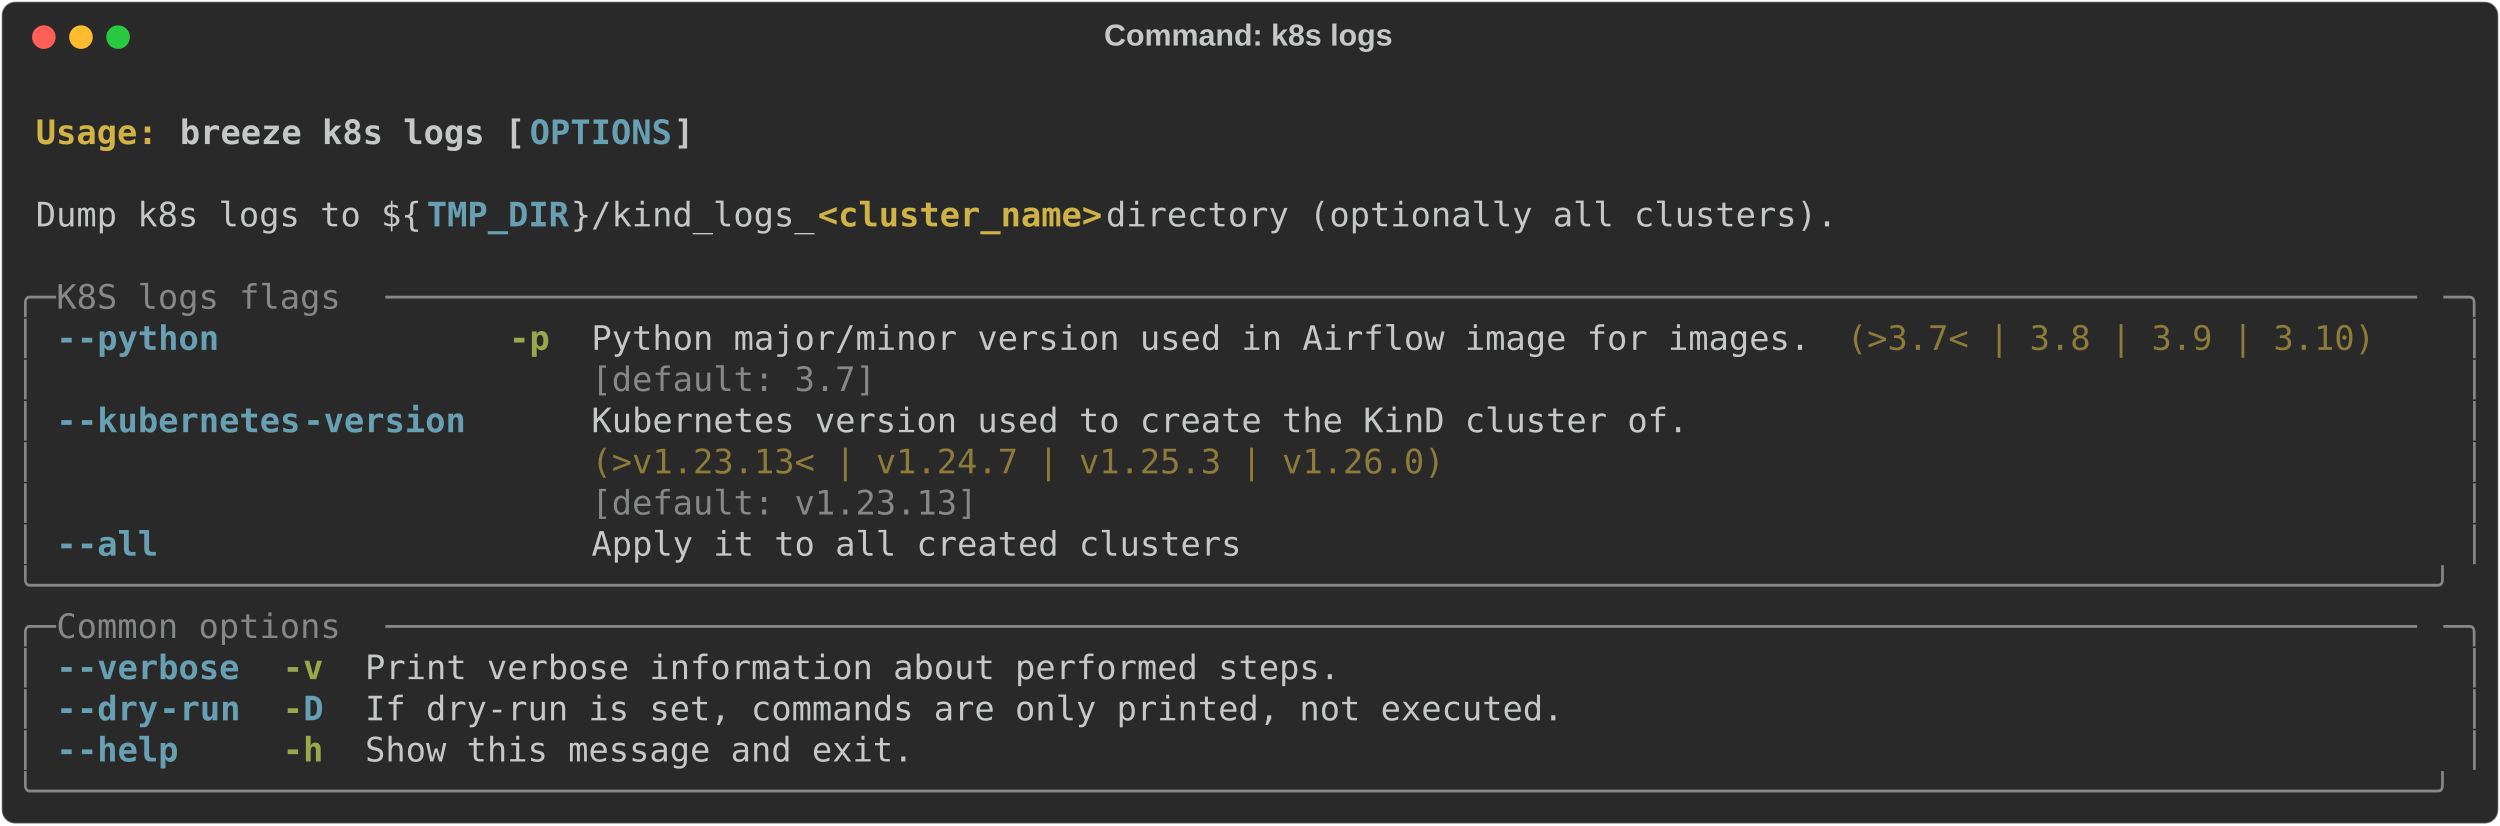
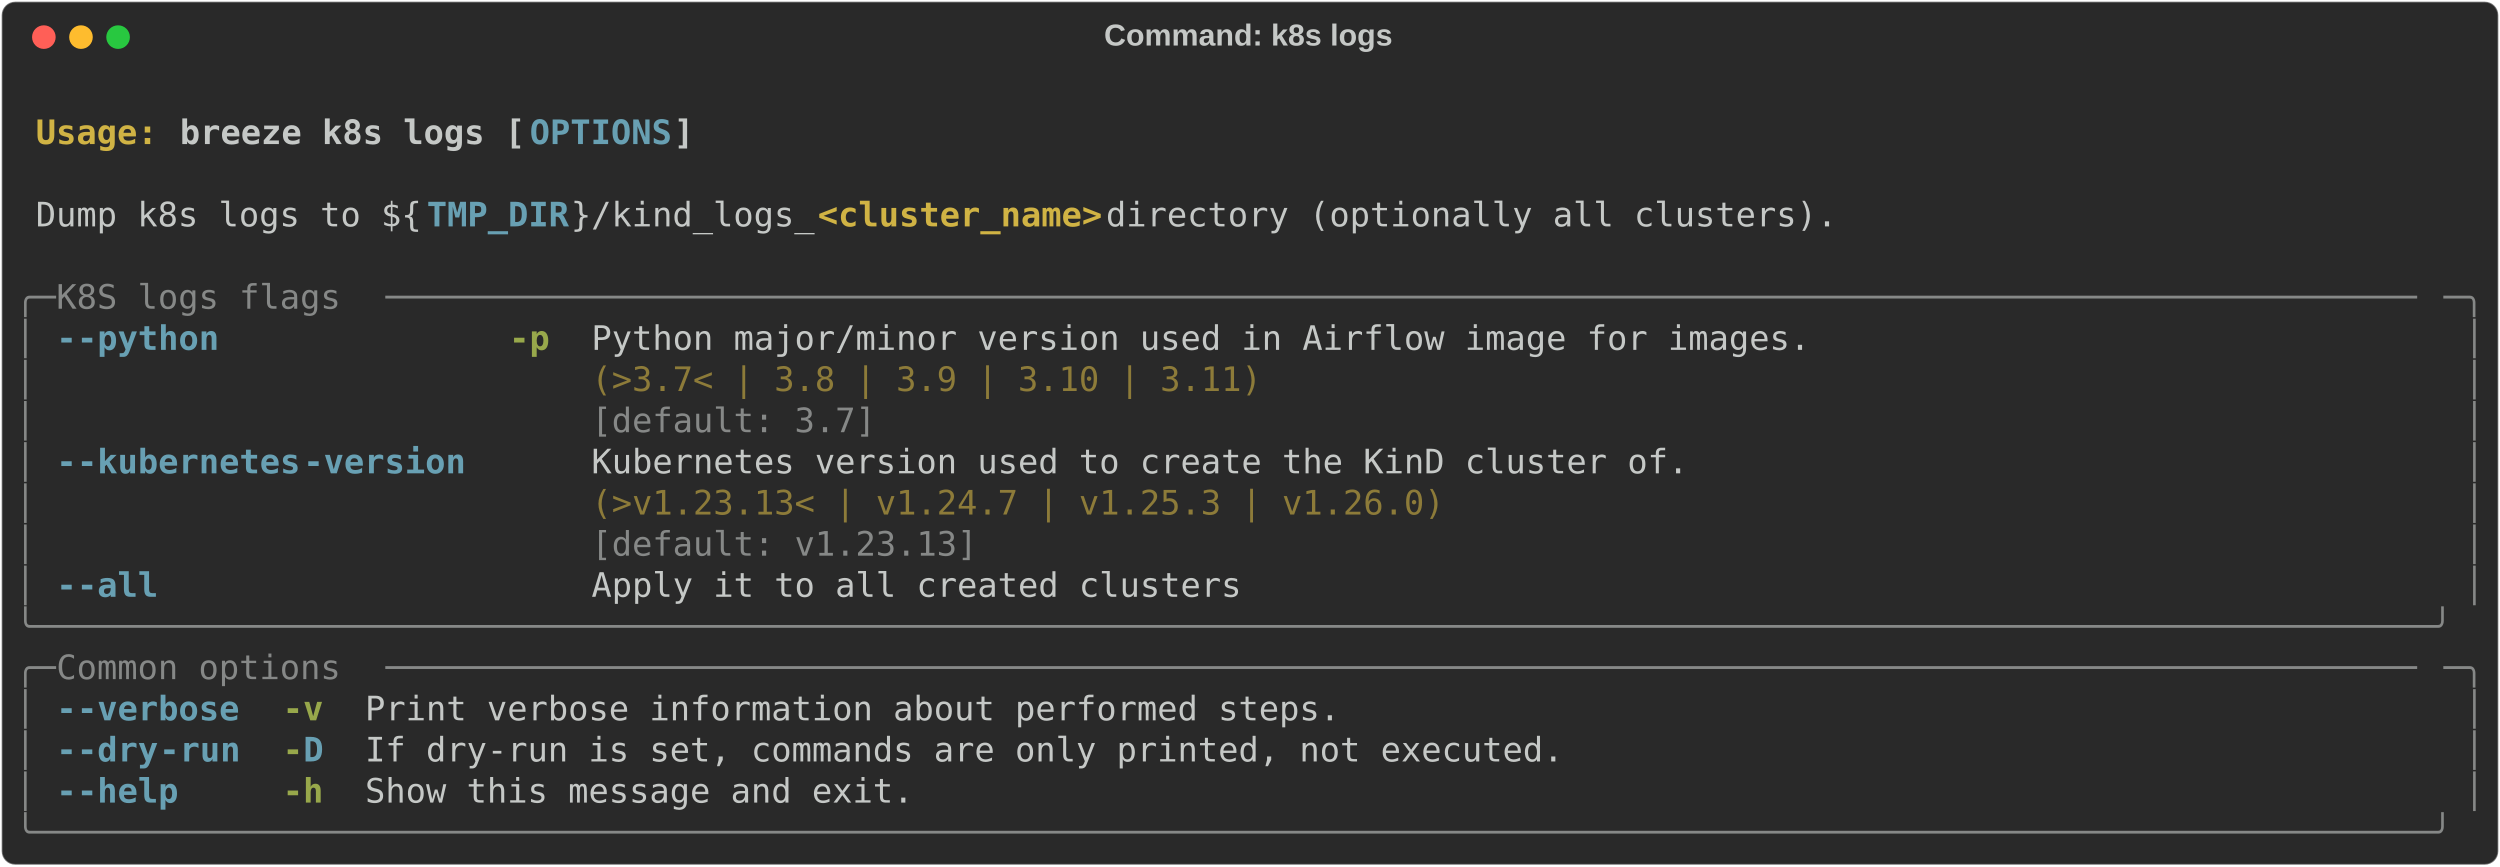
- <svg xmlns="http://www.w3.org/2000/svg" class="rich-terminal" viewBox="0 0 1482 489.2">
+ <svg xmlns="http://www.w3.org/2000/svg" class="rich-terminal" viewBox="0 0 1482 513.6">
  <style>

    @font-face {
        font-family: "Fira Code";
        src: local("FiraCode-Regular"),
                url("https://cdnjs.cloudflare.com/ajax/libs/firacode/6.2.0/woff2/FiraCode-Regular.woff2") format("woff2"),
                url("https://cdnjs.cloudflare.com/ajax/libs/firacode/6.2.0/woff/FiraCode-Regular.woff") format("woff");
        font-style: normal;
        font-weight: 400;
    }
    @font-face {
        font-family: "Fira Code";
        src: local("FiraCode-Bold"),
                url("https://cdnjs.cloudflare.com/ajax/libs/firacode/6.2.0/woff2/FiraCode-Bold.woff2") format("woff2"),
                url("https://cdnjs.cloudflare.com/ajax/libs/firacode/6.2.0/woff/FiraCode-Bold.woff") format("woff");
        font-style: bold;
        font-weight: 700;
    }

    .breeze-k8s-logs-matrix {
        font-family: Fira Code, monospace;
        font-size: 20px;
        line-height: 24.4px;
        font-variant-east-asian: full-width;
    }

    .breeze-k8s-logs-title {
        font-size: 18px;
        font-weight: bold;
        font-family: arial;
    }

    .breeze-k8s-logs-r1 { fill: #c5c8c6;font-weight: bold }
.breeze-k8s-logs-r2 { fill: #c5c8c6 }
.breeze-k8s-logs-r3 { fill: #d0b344;font-weight: bold }
.breeze-k8s-logs-r4 { fill: #68a0b3;font-weight: bold }
.breeze-k8s-logs-r5 { fill: #868887 }
.breeze-k8s-logs-r6 { fill: #98a84b;font-weight: bold }
.breeze-k8s-logs-r7 { fill: #8d7b39 }
    </style>
  <defs>
    <clipPath id="breeze-k8s-logs-clip-terminal">
-       <rect x="0" y="0" width="1463.0" height="438.2" />
+       <rect x="0" y="0" width="1463.0" height="462.6" />
    </clipPath>
    <clipPath id="breeze-k8s-logs-line-0">
      <rect x="0" y="1.5" width="1464" height="24.65" />
    </clipPath>
    <clipPath id="breeze-k8s-logs-line-1">
      <rect x="0" y="25.9" width="1464" height="24.65" />
    </clipPath>
    <clipPath id="breeze-k8s-logs-line-2">
      <rect x="0" y="50.3" width="1464" height="24.65" />
    </clipPath>
    <clipPath id="breeze-k8s-logs-line-3">
      <rect x="0" y="74.7" width="1464" height="24.65" />
    </clipPath>
    <clipPath id="breeze-k8s-logs-line-4">
      <rect x="0" y="99.1" width="1464" height="24.65" />
    </clipPath>
    <clipPath id="breeze-k8s-logs-line-5">
      <rect x="0" y="123.5" width="1464" height="24.65" />
    </clipPath>
    <clipPath id="breeze-k8s-logs-line-6">
      <rect x="0" y="147.9" width="1464" height="24.65" />
    </clipPath>
    <clipPath id="breeze-k8s-logs-line-7">
      <rect x="0" y="172.3" width="1464" height="24.65" />
    </clipPath>
    <clipPath id="breeze-k8s-logs-line-8">
      <rect x="0" y="196.7" width="1464" height="24.65" />
    </clipPath>
    <clipPath id="breeze-k8s-logs-line-9">
      <rect x="0" y="221.1" width="1464" height="24.65" />
    </clipPath>
    <clipPath id="breeze-k8s-logs-line-10">
      <rect x="0" y="245.5" width="1464" height="24.65" />
    </clipPath>
    <clipPath id="breeze-k8s-logs-line-11">
      <rect x="0" y="269.9" width="1464" height="24.65" />
    </clipPath>
    <clipPath id="breeze-k8s-logs-line-12">
      <rect x="0" y="294.3" width="1464" height="24.65" />
    </clipPath>
    <clipPath id="breeze-k8s-logs-line-13">
      <rect x="0" y="318.7" width="1464" height="24.65" />
    </clipPath>
    <clipPath id="breeze-k8s-logs-line-14">
      <rect x="0" y="343.1" width="1464" height="24.65" />
    </clipPath>
    <clipPath id="breeze-k8s-logs-line-15">
      <rect x="0" y="367.5" width="1464" height="24.65" />
    </clipPath>
    <clipPath id="breeze-k8s-logs-line-16">
      <rect x="0" y="391.9" width="1464" height="24.65" />
    </clipPath>
+     <clipPath id="breeze-k8s-logs-line-17">
+       <rect x="0" y="416.3" width="1464" height="24.65" />
+     </clipPath>
  </defs>
-   <rect fill="#292929" stroke="rgba(255,255,255,0.35)" stroke-width="1" x="1" y="1" width="1480" height="487.2" rx="8" />
+   <rect fill="#292929" stroke="rgba(255,255,255,0.35)" stroke-width="1" x="1" y="1" width="1480" height="511.6" rx="8" />
  <text class="breeze-k8s-logs-title" fill="#c5c8c6" text-anchor="middle" x="740" y="27">Command: k8s logs</text>
  <g transform="translate(26,22)">
    <circle cx="0" cy="0" r="7" fill="#ff5f57" />
    <circle cx="22" cy="0" r="7" fill="#febc2e" />
    <circle cx="44" cy="0" r="7" fill="#28c840" />
  </g>
  <g transform="translate(9, 41)" clip-path="url(#breeze-k8s-logs-clip-terminal)">
    <g class="breeze-k8s-logs-matrix">
      <text class="breeze-k8s-logs-r2" x="1464" y="20" textLength="12.2" clip-path="url(#breeze-k8s-logs-line-0)">
</text>
      <text class="breeze-k8s-logs-r3" x="12.2" y="44.4" textLength="85.4" clip-path="url(#breeze-k8s-logs-line-1)">Usage: </text>
      <text class="breeze-k8s-logs-r1" x="97.6" y="44.4" textLength="207.4" clip-path="url(#breeze-k8s-logs-line-1)">breeze k8s logs [</text>
      <text class="breeze-k8s-logs-r4" x="305" y="44.4" textLength="85.4" clip-path="url(#breeze-k8s-logs-line-1)">OPTIONS</text>
      <text class="breeze-k8s-logs-r1" x="390.4" y="44.4" textLength="12.2" clip-path="url(#breeze-k8s-logs-line-1)">]</text>
      <text class="breeze-k8s-logs-r2" x="1464" y="44.4" textLength="12.2" clip-path="url(#breeze-k8s-logs-line-1)">
</text>
      <text class="breeze-k8s-logs-r2" x="1464" y="68.8" textLength="12.2" clip-path="url(#breeze-k8s-logs-line-2)">
</text>
      <text class="breeze-k8s-logs-r2" x="12.2" y="93.2" textLength="231.8" clip-path="url(#breeze-k8s-logs-line-3)">Dump k8s logs to ${</text>
      <text class="breeze-k8s-logs-r4" x="244" y="93.2" textLength="85.4" clip-path="url(#breeze-k8s-logs-line-3)">TMP_DIR</text>
      <text class="breeze-k8s-logs-r2" x="329.4" y="93.2" textLength="146.4" clip-path="url(#breeze-k8s-logs-line-3)">}/kind_logs_</text>
      <text class="breeze-k8s-logs-r3" x="475.8" y="93.2" textLength="170.8" clip-path="url(#breeze-k8s-logs-line-3)">&lt;cluster_name&gt;</text>
      <text class="breeze-k8s-logs-r2" x="646.6" y="93.2" textLength="451.4" clip-path="url(#breeze-k8s-logs-line-3)"> directory (optionally all clusters).</text>
      <text class="breeze-k8s-logs-r2" x="1464" y="93.2" textLength="12.2" clip-path="url(#breeze-k8s-logs-line-3)">
</text>
      <text class="breeze-k8s-logs-r2" x="1464" y="117.6" textLength="12.2" clip-path="url(#breeze-k8s-logs-line-4)">
</text>
      <text class="breeze-k8s-logs-r5" x="0" y="142" textLength="24.4" clip-path="url(#breeze-k8s-logs-line-5)">╭─</text>
      <text class="breeze-k8s-logs-r5" x="24.4" y="142" textLength="195.2" clip-path="url(#breeze-k8s-logs-line-5)"> K8S logs flags </text>
      <text class="breeze-k8s-logs-r5" x="219.6" y="142" textLength="1220" clip-path="url(#breeze-k8s-logs-line-5)">────────────────────────────────────────────────────────────────────────────────────────────────────</text>
      <text class="breeze-k8s-logs-r5" x="1439.6" y="142" textLength="24.4" clip-path="url(#breeze-k8s-logs-line-5)">─╮</text>
      <text class="breeze-k8s-logs-r2" x="1464" y="142" textLength="12.2" clip-path="url(#breeze-k8s-logs-line-5)">
</text>
      <text class="breeze-k8s-logs-r5" x="0" y="166.4" textLength="12.2" clip-path="url(#breeze-k8s-logs-line-6)">│</text>
      <text class="breeze-k8s-logs-r4" x="24.4" y="166.4" textLength="12.2" clip-path="url(#breeze-k8s-logs-line-6)">-</text>
      <text class="breeze-k8s-logs-r4" x="36.6" y="166.4" textLength="85.4" clip-path="url(#breeze-k8s-logs-line-6)">-python</text>
      <text class="breeze-k8s-logs-r6" x="292.8" y="166.4" textLength="24.4" clip-path="url(#breeze-k8s-logs-line-6)">-p</text>
      <text class="breeze-k8s-logs-r2" x="341.6" y="166.4" textLength="732" clip-path="url(#breeze-k8s-logs-line-6)">Python major/minor version used in Airflow image for images.</text>
-       <text class="breeze-k8s-logs-r7" x="1085.8" y="166.4" textLength="317.2" clip-path="url(#breeze-k8s-logs-line-6)">(&gt;3.7&lt; | 3.8 | 3.9 | 3.10)</text>
      <text class="breeze-k8s-logs-r5" x="1451.8" y="166.4" textLength="12.2" clip-path="url(#breeze-k8s-logs-line-6)">│</text>
      <text class="breeze-k8s-logs-r2" x="1464" y="166.4" textLength="12.2" clip-path="url(#breeze-k8s-logs-line-6)">
</text>
      <text class="breeze-k8s-logs-r5" x="0" y="190.8" textLength="12.2" clip-path="url(#breeze-k8s-logs-line-7)">│</text>
-       <text class="breeze-k8s-logs-r5" x="341.6" y="190.8" textLength="732" clip-path="url(#breeze-k8s-logs-line-7)">[default: 3.7]                                              </text>
+       <text class="breeze-k8s-logs-r7" x="341.6" y="190.8" textLength="732" clip-path="url(#breeze-k8s-logs-line-7)">(&gt;3.7&lt; | 3.8 | 3.9 | 3.10 | 3.11)                           </text>
      <text class="breeze-k8s-logs-r5" x="1451.8" y="190.8" textLength="12.2" clip-path="url(#breeze-k8s-logs-line-7)">│</text>
      <text class="breeze-k8s-logs-r2" x="1464" y="190.8" textLength="12.2" clip-path="url(#breeze-k8s-logs-line-7)">
</text>
      <text class="breeze-k8s-logs-r5" x="0" y="215.2" textLength="12.2" clip-path="url(#breeze-k8s-logs-line-8)">│</text>
-       <text class="breeze-k8s-logs-r4" x="24.4" y="215.2" textLength="12.2" clip-path="url(#breeze-k8s-logs-line-8)">-</text>
-       <text class="breeze-k8s-logs-r4" x="36.6" y="215.2" textLength="134.2" clip-path="url(#breeze-k8s-logs-line-8)">-kubernetes</text>
-       <text class="breeze-k8s-logs-r4" x="170.8" y="215.2" textLength="97.6" clip-path="url(#breeze-k8s-logs-line-8)">-version</text>
-       <text class="breeze-k8s-logs-r2" x="341.6" y="215.2" textLength="658.8" clip-path="url(#breeze-k8s-logs-line-8)">Kubernetes version used to create the KinD cluster of.</text>
+       <text class="breeze-k8s-logs-r5" x="341.6" y="215.2" textLength="732" clip-path="url(#breeze-k8s-logs-line-8)">[default: 3.7]                                              </text>
      <text class="breeze-k8s-logs-r5" x="1451.8" y="215.2" textLength="12.2" clip-path="url(#breeze-k8s-logs-line-8)">│</text>
      <text class="breeze-k8s-logs-r2" x="1464" y="215.2" textLength="12.2" clip-path="url(#breeze-k8s-logs-line-8)">
</text>
      <text class="breeze-k8s-logs-r5" x="0" y="239.6" textLength="12.2" clip-path="url(#breeze-k8s-logs-line-9)">│</text>
-       <text class="breeze-k8s-logs-r7" x="341.6" y="239.6" textLength="658.8" clip-path="url(#breeze-k8s-logs-line-9)">(&gt;v1.23.13&lt; | v1.24.7 | v1.25.3 | v1.26.0)            </text>
+       <text class="breeze-k8s-logs-r4" x="24.4" y="239.6" textLength="12.2" clip-path="url(#breeze-k8s-logs-line-9)">-</text>
+       <text class="breeze-k8s-logs-r4" x="36.6" y="239.6" textLength="134.2" clip-path="url(#breeze-k8s-logs-line-9)">-kubernetes</text>
+       <text class="breeze-k8s-logs-r4" x="170.8" y="239.6" textLength="97.6" clip-path="url(#breeze-k8s-logs-line-9)">-version</text>
+       <text class="breeze-k8s-logs-r2" x="341.6" y="239.6" textLength="658.8" clip-path="url(#breeze-k8s-logs-line-9)">Kubernetes version used to create the KinD cluster of.</text>
      <text class="breeze-k8s-logs-r5" x="1451.8" y="239.6" textLength="12.2" clip-path="url(#breeze-k8s-logs-line-9)">│</text>
      <text class="breeze-k8s-logs-r2" x="1464" y="239.6" textLength="12.2" clip-path="url(#breeze-k8s-logs-line-9)">
</text>
      <text class="breeze-k8s-logs-r5" x="0" y="264" textLength="12.2" clip-path="url(#breeze-k8s-logs-line-10)">│</text>
-       <text class="breeze-k8s-logs-r5" x="341.6" y="264" textLength="658.8" clip-path="url(#breeze-k8s-logs-line-10)">[default: v1.23.13]                                   </text>
+       <text class="breeze-k8s-logs-r7" x="341.6" y="264" textLength="658.8" clip-path="url(#breeze-k8s-logs-line-10)">(&gt;v1.23.13&lt; | v1.24.7 | v1.25.3 | v1.26.0)            </text>
      <text class="breeze-k8s-logs-r5" x="1451.8" y="264" textLength="12.2" clip-path="url(#breeze-k8s-logs-line-10)">│</text>
      <text class="breeze-k8s-logs-r2" x="1464" y="264" textLength="12.2" clip-path="url(#breeze-k8s-logs-line-10)">
</text>
      <text class="breeze-k8s-logs-r5" x="0" y="288.4" textLength="12.2" clip-path="url(#breeze-k8s-logs-line-11)">│</text>
-       <text class="breeze-k8s-logs-r4" x="24.4" y="288.4" textLength="12.2" clip-path="url(#breeze-k8s-logs-line-11)">-</text>
-       <text class="breeze-k8s-logs-r4" x="36.6" y="288.4" textLength="48.8" clip-path="url(#breeze-k8s-logs-line-11)">-all</text>
-       <text class="breeze-k8s-logs-r2" x="341.6" y="288.4" textLength="390.4" clip-path="url(#breeze-k8s-logs-line-11)">Apply it to all created clusters</text>
+       <text class="breeze-k8s-logs-r5" x="341.6" y="288.4" textLength="658.8" clip-path="url(#breeze-k8s-logs-line-11)">[default: v1.23.13]                                   </text>
      <text class="breeze-k8s-logs-r5" x="1451.8" y="288.4" textLength="12.2" clip-path="url(#breeze-k8s-logs-line-11)">│</text>
      <text class="breeze-k8s-logs-r2" x="1464" y="288.4" textLength="12.2" clip-path="url(#breeze-k8s-logs-line-11)">
</text>
-       <text class="breeze-k8s-logs-r5" x="0" y="312.8" textLength="1464" clip-path="url(#breeze-k8s-logs-line-12)">╰──────────────────────────────────────────────────────────────────────────────────────────────────────────────────────╯</text>
+       <text class="breeze-k8s-logs-r5" x="0" y="312.8" textLength="12.2" clip-path="url(#breeze-k8s-logs-line-12)">│</text>
+       <text class="breeze-k8s-logs-r4" x="24.4" y="312.8" textLength="12.2" clip-path="url(#breeze-k8s-logs-line-12)">-</text>
+       <text class="breeze-k8s-logs-r4" x="36.6" y="312.8" textLength="48.8" clip-path="url(#breeze-k8s-logs-line-12)">-all</text>
+       <text class="breeze-k8s-logs-r2" x="341.6" y="312.8" textLength="390.4" clip-path="url(#breeze-k8s-logs-line-12)">Apply it to all created clusters</text>
+       <text class="breeze-k8s-logs-r5" x="1451.8" y="312.8" textLength="12.2" clip-path="url(#breeze-k8s-logs-line-12)">│</text>
      <text class="breeze-k8s-logs-r2" x="1464" y="312.8" textLength="12.2" clip-path="url(#breeze-k8s-logs-line-12)">
</text>
-       <text class="breeze-k8s-logs-r5" x="0" y="337.2" textLength="24.4" clip-path="url(#breeze-k8s-logs-line-13)">╭─</text>
-       <text class="breeze-k8s-logs-r5" x="24.4" y="337.2" textLength="195.2" clip-path="url(#breeze-k8s-logs-line-13)"> Common options </text>
-       <text class="breeze-k8s-logs-r5" x="219.6" y="337.2" textLength="1220" clip-path="url(#breeze-k8s-logs-line-13)">────────────────────────────────────────────────────────────────────────────────────────────────────</text>
-       <text class="breeze-k8s-logs-r5" x="1439.6" y="337.2" textLength="24.4" clip-path="url(#breeze-k8s-logs-line-13)">─╮</text>
+       <text class="breeze-k8s-logs-r5" x="0" y="337.2" textLength="1464" clip-path="url(#breeze-k8s-logs-line-13)">╰──────────────────────────────────────────────────────────────────────────────────────────────────────────────────────╯</text>
      <text class="breeze-k8s-logs-r2" x="1464" y="337.2" textLength="12.2" clip-path="url(#breeze-k8s-logs-line-13)">
</text>
-       <text class="breeze-k8s-logs-r5" x="0" y="361.6" textLength="12.2" clip-path="url(#breeze-k8s-logs-line-14)">│</text>
-       <text class="breeze-k8s-logs-r4" x="24.4" y="361.6" textLength="12.2" clip-path="url(#breeze-k8s-logs-line-14)">-</text>
-       <text class="breeze-k8s-logs-r4" x="36.6" y="361.6" textLength="97.6" clip-path="url(#breeze-k8s-logs-line-14)">-verbose</text>
-       <text class="breeze-k8s-logs-r6" x="158.6" y="361.6" textLength="24.4" clip-path="url(#breeze-k8s-logs-line-14)">-v</text>
-       <text class="breeze-k8s-logs-r2" x="207.4" y="361.6" textLength="585.6" clip-path="url(#breeze-k8s-logs-line-14)">Print verbose information about performed steps.</text>
-       <text class="breeze-k8s-logs-r5" x="1451.8" y="361.6" textLength="12.2" clip-path="url(#breeze-k8s-logs-line-14)">│</text>
+       <text class="breeze-k8s-logs-r5" x="0" y="361.6" textLength="24.4" clip-path="url(#breeze-k8s-logs-line-14)">╭─</text>
+       <text class="breeze-k8s-logs-r5" x="24.4" y="361.6" textLength="195.2" clip-path="url(#breeze-k8s-logs-line-14)"> Common options </text>
+       <text class="breeze-k8s-logs-r5" x="219.6" y="361.6" textLength="1220" clip-path="url(#breeze-k8s-logs-line-14)">────────────────────────────────────────────────────────────────────────────────────────────────────</text>
+       <text class="breeze-k8s-logs-r5" x="1439.6" y="361.6" textLength="24.4" clip-path="url(#breeze-k8s-logs-line-14)">─╮</text>
      <text class="breeze-k8s-logs-r2" x="1464" y="361.6" textLength="12.2" clip-path="url(#breeze-k8s-logs-line-14)">
</text>
      <text class="breeze-k8s-logs-r5" x="0" y="386" textLength="12.2" clip-path="url(#breeze-k8s-logs-line-15)">│</text>
      <text class="breeze-k8s-logs-r4" x="24.4" y="386" textLength="12.2" clip-path="url(#breeze-k8s-logs-line-15)">-</text>
-       <text class="breeze-k8s-logs-r4" x="36.6" y="386" textLength="48.8" clip-path="url(#breeze-k8s-logs-line-15)">-dry</text>
-       <text class="breeze-k8s-logs-r4" x="85.4" y="386" textLength="48.8" clip-path="url(#breeze-k8s-logs-line-15)">-run</text>
-       <text class="breeze-k8s-logs-r6" x="158.6" y="386" textLength="12.2" clip-path="url(#breeze-k8s-logs-line-15)">-</text>
-       <text class="breeze-k8s-logs-r4" x="170.8" y="386" textLength="12.2" clip-path="url(#breeze-k8s-logs-line-15)">D</text>
-       <text class="breeze-k8s-logs-r2" x="207.4" y="386" textLength="719.8" clip-path="url(#breeze-k8s-logs-line-15)">If dry-run is set, commands are only printed, not executed.</text>
+       <text class="breeze-k8s-logs-r4" x="36.6" y="386" textLength="97.6" clip-path="url(#breeze-k8s-logs-line-15)">-verbose</text>
+       <text class="breeze-k8s-logs-r6" x="158.6" y="386" textLength="24.4" clip-path="url(#breeze-k8s-logs-line-15)">-v</text>
+       <text class="breeze-k8s-logs-r2" x="207.4" y="386" textLength="585.6" clip-path="url(#breeze-k8s-logs-line-15)">Print verbose information about performed steps.</text>
      <text class="breeze-k8s-logs-r5" x="1451.8" y="386" textLength="12.2" clip-path="url(#breeze-k8s-logs-line-15)">│</text>
      <text class="breeze-k8s-logs-r2" x="1464" y="386" textLength="12.2" clip-path="url(#breeze-k8s-logs-line-15)">
</text>
      <text class="breeze-k8s-logs-r5" x="0" y="410.4" textLength="12.2" clip-path="url(#breeze-k8s-logs-line-16)">│</text>
      <text class="breeze-k8s-logs-r4" x="24.4" y="410.4" textLength="12.2" clip-path="url(#breeze-k8s-logs-line-16)">-</text>
-       <text class="breeze-k8s-logs-r4" x="36.6" y="410.4" textLength="61" clip-path="url(#breeze-k8s-logs-line-16)">-help</text>
-       <text class="breeze-k8s-logs-r6" x="158.6" y="410.4" textLength="24.4" clip-path="url(#breeze-k8s-logs-line-16)">-h</text>
-       <text class="breeze-k8s-logs-r2" x="207.4" y="410.4" textLength="329.4" clip-path="url(#breeze-k8s-logs-line-16)">Show this message and exit.</text>
+       <text class="breeze-k8s-logs-r4" x="36.6" y="410.4" textLength="48.8" clip-path="url(#breeze-k8s-logs-line-16)">-dry</text>
+       <text class="breeze-k8s-logs-r4" x="85.4" y="410.4" textLength="48.8" clip-path="url(#breeze-k8s-logs-line-16)">-run</text>
+       <text class="breeze-k8s-logs-r6" x="158.6" y="410.4" textLength="12.2" clip-path="url(#breeze-k8s-logs-line-16)">-</text>
+       <text class="breeze-k8s-logs-r4" x="170.8" y="410.4" textLength="12.2" clip-path="url(#breeze-k8s-logs-line-16)">D</text>
+       <text class="breeze-k8s-logs-r2" x="207.4" y="410.4" textLength="719.8" clip-path="url(#breeze-k8s-logs-line-16)">If dry-run is set, commands are only printed, not executed.</text>
      <text class="breeze-k8s-logs-r5" x="1451.8" y="410.4" textLength="12.2" clip-path="url(#breeze-k8s-logs-line-16)">│</text>
      <text class="breeze-k8s-logs-r2" x="1464" y="410.4" textLength="12.2" clip-path="url(#breeze-k8s-logs-line-16)">
</text>
-       <text class="breeze-k8s-logs-r5" x="0" y="434.8" textLength="1464" clip-path="url(#breeze-k8s-logs-line-17)">╰──────────────────────────────────────────────────────────────────────────────────────────────────────────────────────╯</text>
+       <text class="breeze-k8s-logs-r5" x="0" y="434.8" textLength="12.2" clip-path="url(#breeze-k8s-logs-line-17)">│</text>
+       <text class="breeze-k8s-logs-r4" x="24.4" y="434.8" textLength="12.2" clip-path="url(#breeze-k8s-logs-line-17)">-</text>
+       <text class="breeze-k8s-logs-r4" x="36.6" y="434.8" textLength="61" clip-path="url(#breeze-k8s-logs-line-17)">-help</text>
+       <text class="breeze-k8s-logs-r6" x="158.6" y="434.8" textLength="24.4" clip-path="url(#breeze-k8s-logs-line-17)">-h</text>
+       <text class="breeze-k8s-logs-r2" x="207.4" y="434.8" textLength="329.4" clip-path="url(#breeze-k8s-logs-line-17)">Show this message and exit.</text>
+       <text class="breeze-k8s-logs-r5" x="1451.8" y="434.8" textLength="12.2" clip-path="url(#breeze-k8s-logs-line-17)">│</text>
      <text class="breeze-k8s-logs-r2" x="1464" y="434.8" textLength="12.2" clip-path="url(#breeze-k8s-logs-line-17)">
+ </text>
+       <text class="breeze-k8s-logs-r5" x="0" y="459.2" textLength="1464" clip-path="url(#breeze-k8s-logs-line-18)">╰──────────────────────────────────────────────────────────────────────────────────────────────────────────────────────╯</text>
+       <text class="breeze-k8s-logs-r2" x="1464" y="459.2" textLength="12.2" clip-path="url(#breeze-k8s-logs-line-18)">
</text>
    </g>
  </g>
</svg>
